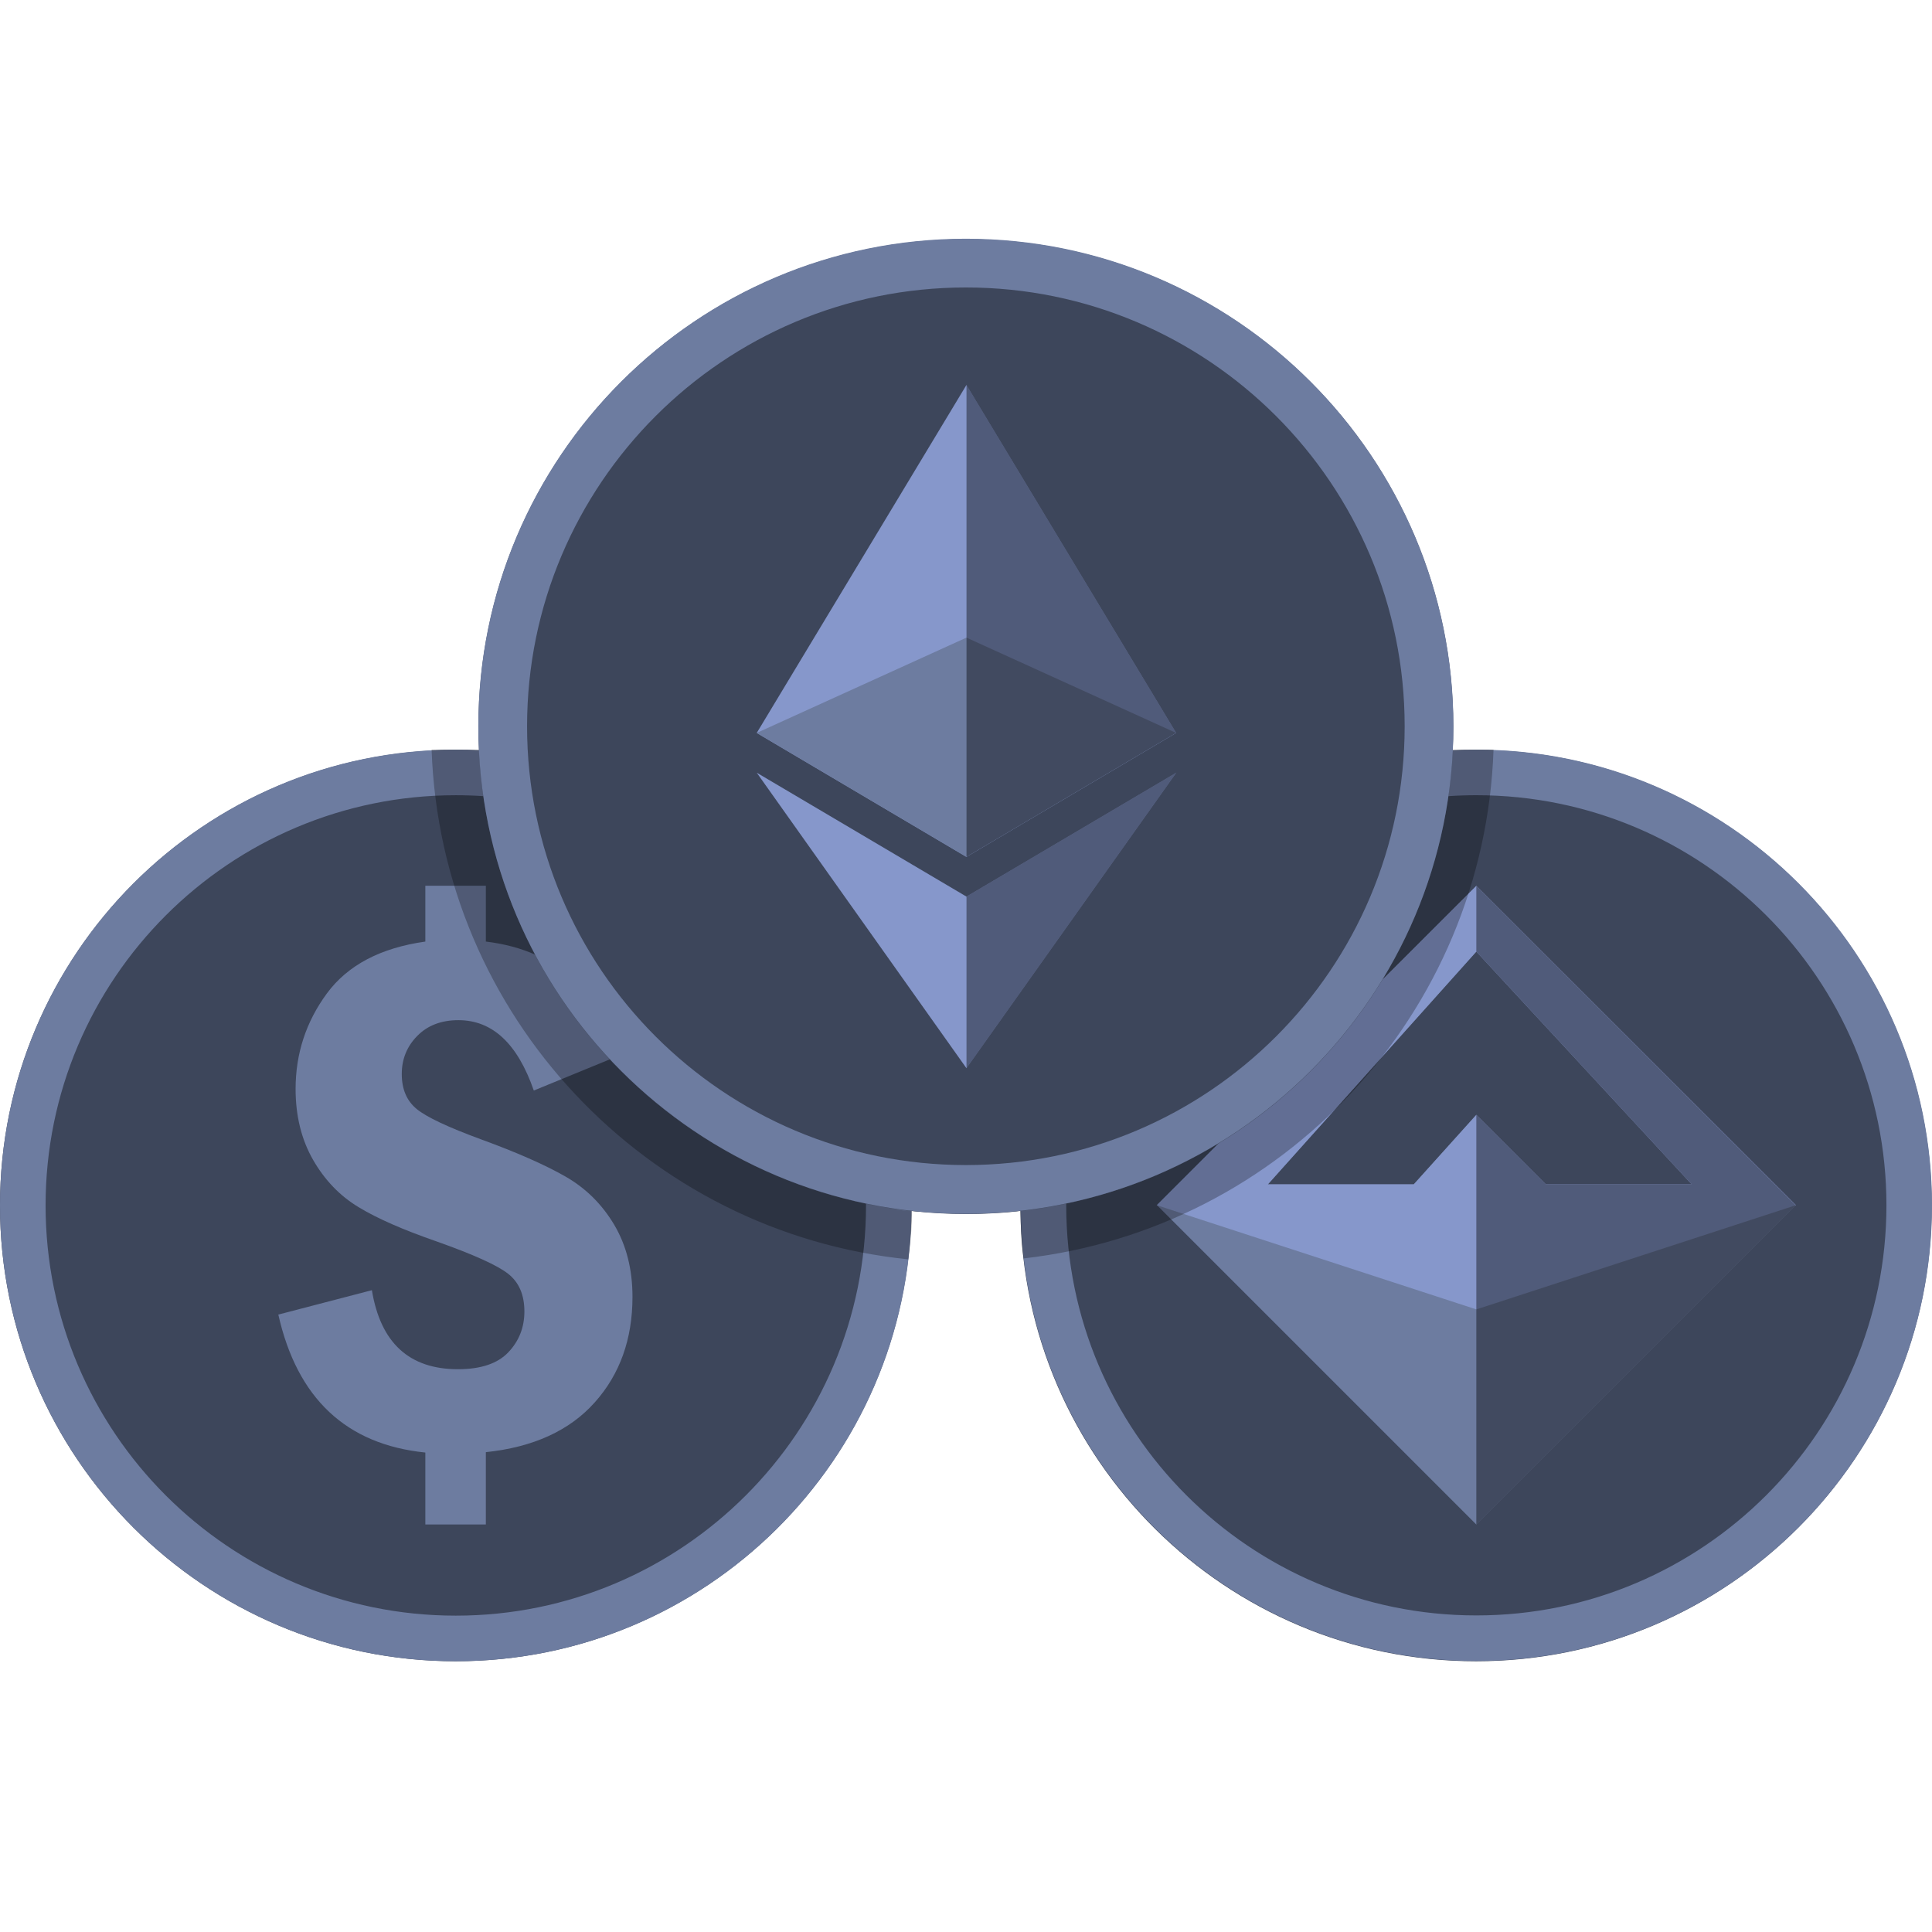
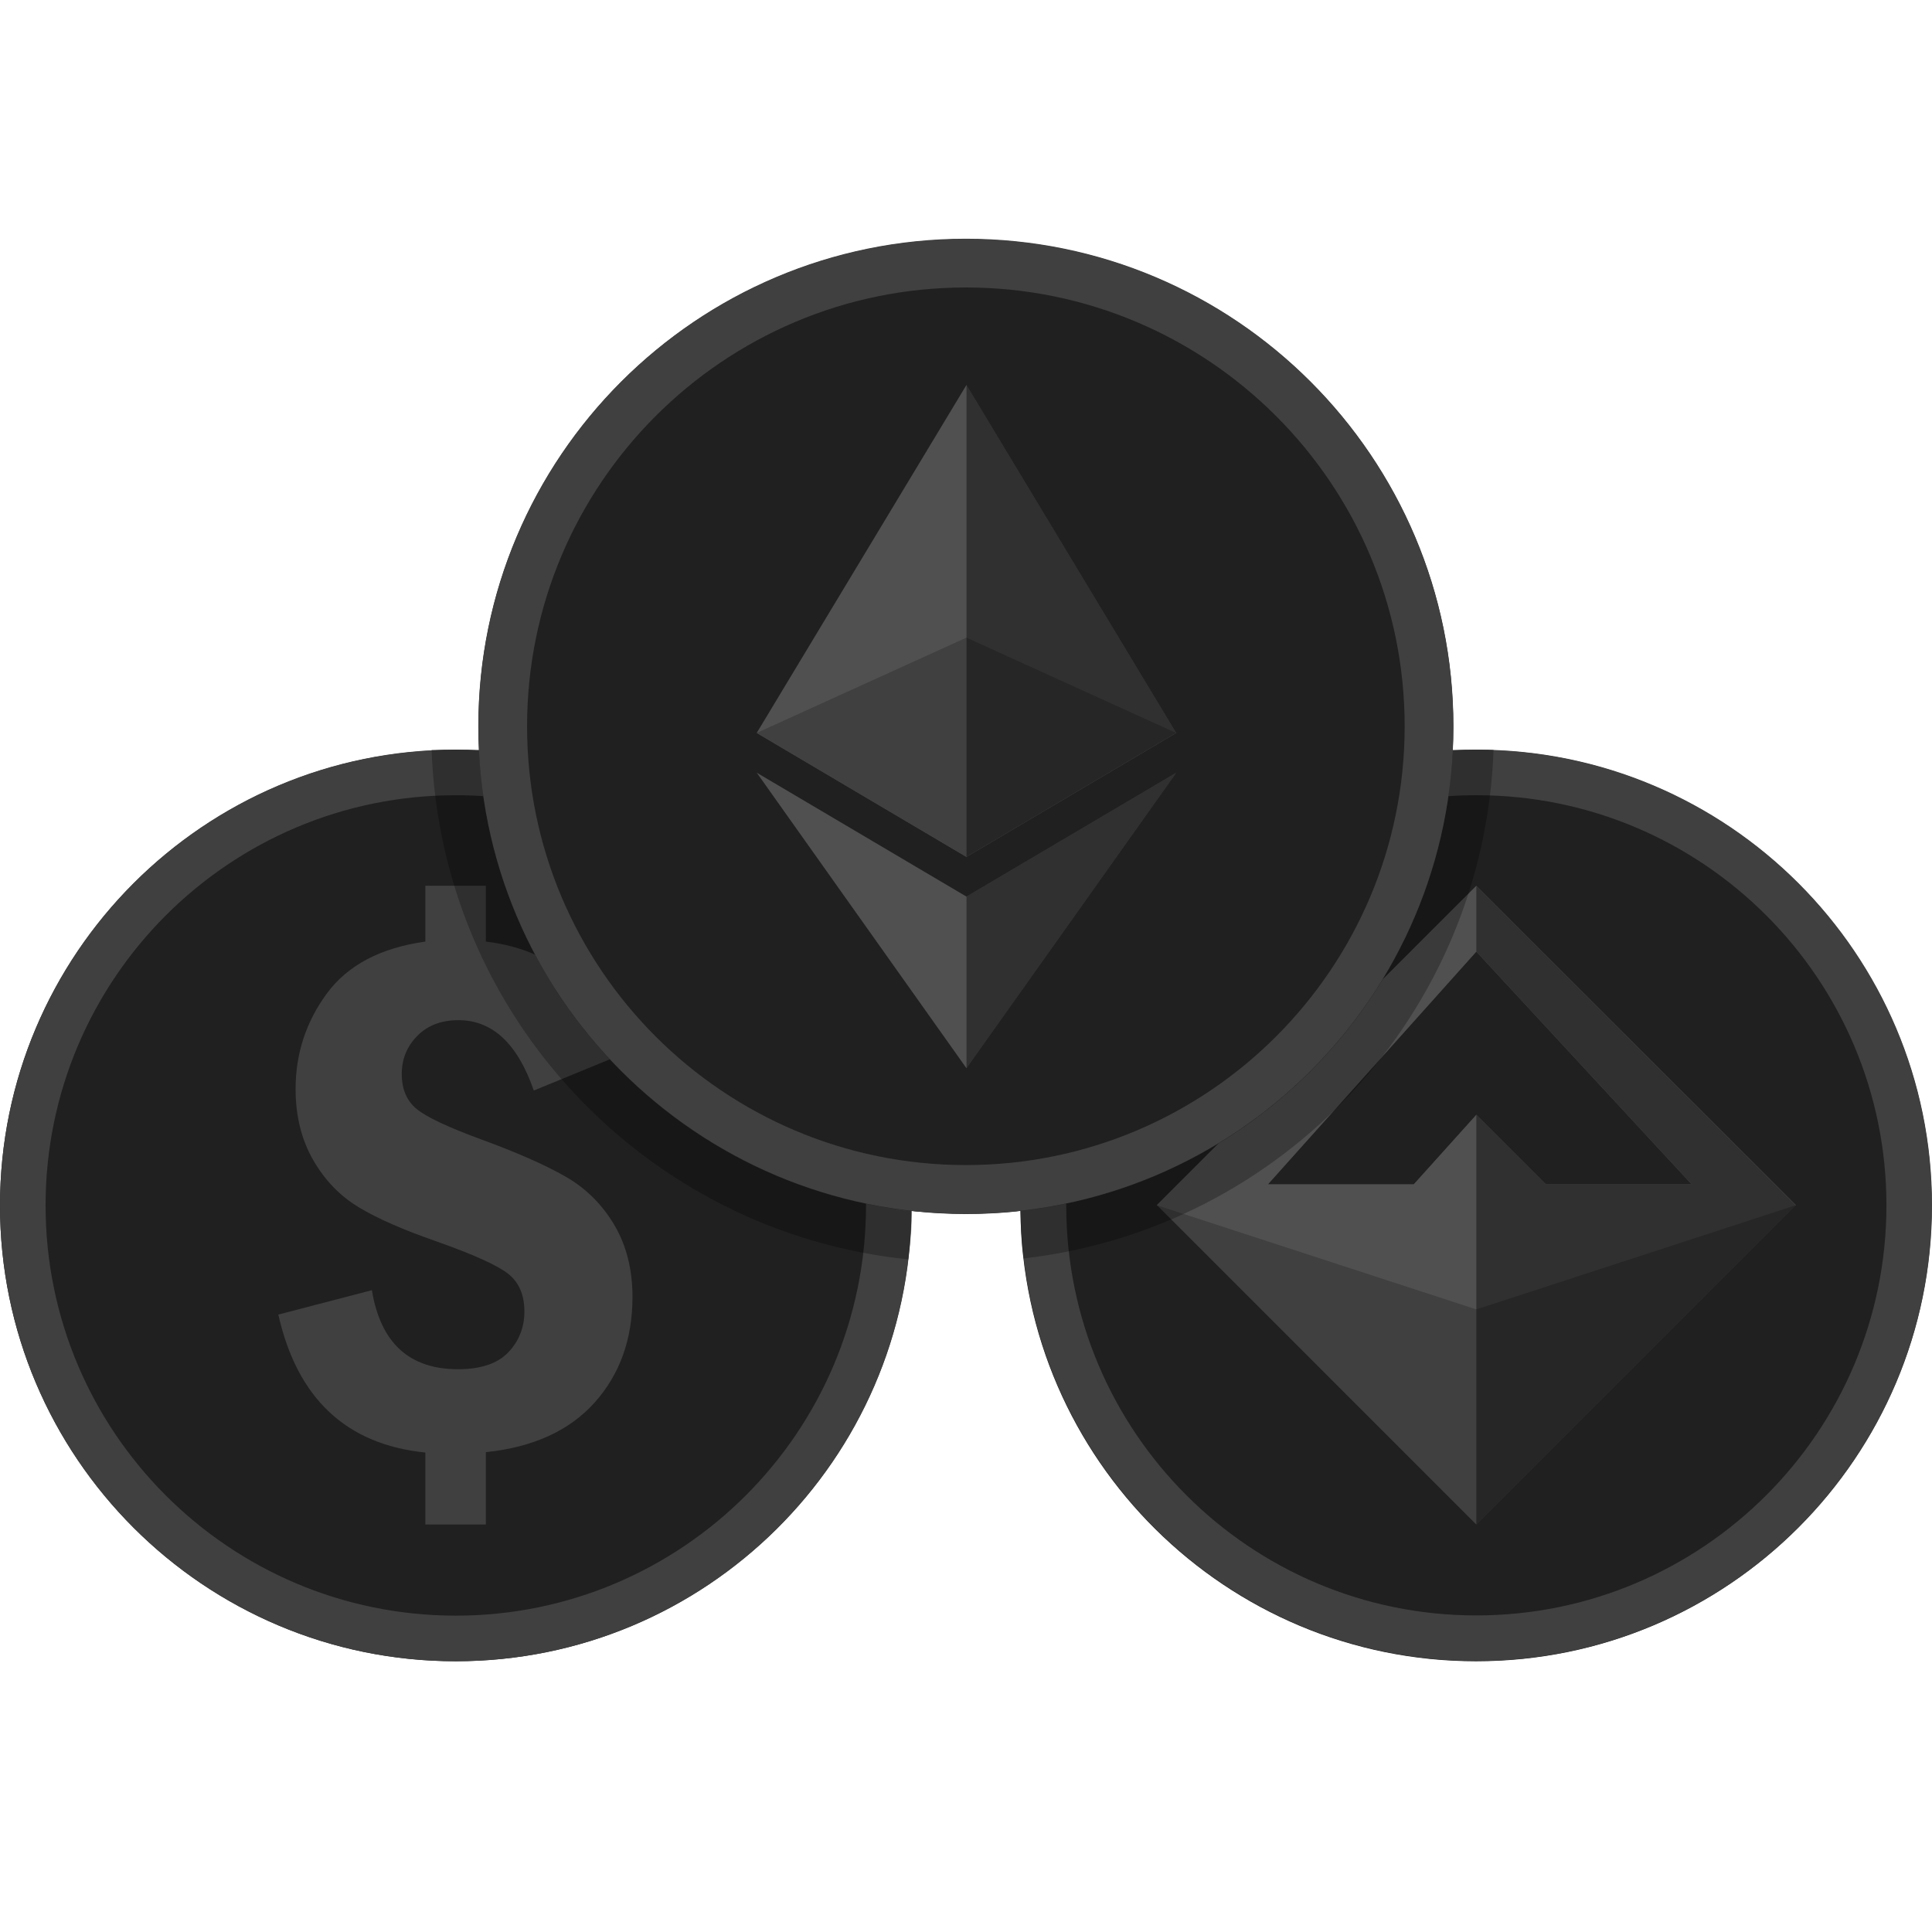
<svg xmlns="http://www.w3.org/2000/svg" width="100%" height="100%" viewBox="0 0 300 300" version="1.1" xml:space="preserve" style="fill-rule:evenodd;clip-rule:evenodd;stroke-linejoin:round;stroke-miterlimit:2;">
  <g transform="matrix(0.64331,0,0,0.64331,-7.3311,90.8362)">
    <g transform="matrix(1.88015,0,0,1.88015,-37.4879,-190.133)">
-       <path d="M142.997,181.411C142.669,213.417 116.583,239.3 84.5,239.3C52.213,239.3 26,213.087 26,180.8C26,148.513 52.213,122.3 84.5,122.3C85.532,122.3 86.557,122.327 87.575,122.38C89.069,153.107 112.796,178.037 142.997,181.411Z" style="fill:rgb(61,70,91);" />
+       <path d="M142.997,181.411C142.669,213.417 116.583,239.3 84.5,239.3C52.213,239.3 26,213.087 26,180.8C26,148.513 52.213,122.3 84.5,122.3C85.532,122.3 86.557,122.327 87.575,122.38C89.069,153.107 112.796,178.037 142.997,181.411Z" style="fill:rgb(32,32,32);" />
    </g>
    <g transform="matrix(1.88015,0,0,1.88015,-37.4879,-219.716)">
-       <path d="M88.373,237.473L80.605,237.473L80.605,228.24C70.443,227.199 64.157,221.289 61.731,210.527L73.743,207.396C74.856,214.162 78.539,217.542 84.793,217.542C87.716,217.542 89.878,216.821 91.256,215.372C92.633,213.922 93.322,212.176 93.322,210.126C93.322,208.004 92.633,206.395 91.256,205.306C89.878,204.209 86.811,202.823 82.063,201.141C77.795,199.66 74.455,198.203 72.053,196.746C69.651,195.304 67.697,193.278 66.199,190.675C64.702,188.065 63.949,185.022 63.949,181.562C63.949,177.022 65.294,172.93 67.969,169.294C70.644,165.667 74.856,163.449 80.605,162.64L80.605,155.473L88.373,155.473L88.373,162.64C90.755,162.926 92.906,163.503 94.827,164.371C97.426,169.239 100.651,173.724 104.394,177.717L94.531,181.763C92.441,175.741 89.222,172.73 84.85,172.73C82.655,172.73 80.894,173.403 79.573,174.748C78.243,176.093 77.579,177.727 77.579,179.641C77.579,181.595 78.219,183.092 79.501,184.141C80.774,185.182 83.521,186.472 87.717,188.017C92.329,189.699 95.949,191.292 98.567,192.79C101.193,194.287 103.284,196.361 104.853,198.996C106.415,201.638 107.199,204.721 107.199,208.253C107.199,213.674 105.582,218.19 102.354,221.802C99.127,225.421 94.467,227.552 88.373,228.192L88.373,237.473Z" style="fill:rgb(109,124,160);fill-rule:nonzero;" />
+       <path d="M88.373,237.473L80.605,237.473L80.605,228.24C70.443,227.199 64.157,221.289 61.731,210.527L73.743,207.396C74.856,214.162 78.539,217.542 84.793,217.542C87.716,217.542 89.878,216.821 91.256,215.372C92.633,213.922 93.322,212.176 93.322,210.126C93.322,208.004 92.633,206.395 91.256,205.306C89.878,204.209 86.811,202.823 82.063,201.141C77.795,199.66 74.455,198.203 72.053,196.746C69.651,195.304 67.697,193.278 66.199,190.675C64.702,188.065 63.949,185.022 63.949,181.562C63.949,177.022 65.294,172.93 67.969,169.294C70.644,165.667 74.856,163.449 80.605,162.64L80.605,155.473L88.373,155.473L88.373,162.64C90.755,162.926 92.906,163.503 94.827,164.371C97.426,169.239 100.651,173.724 104.394,177.717L94.531,181.763C92.441,175.741 89.222,172.73 84.85,172.73C82.655,172.73 80.894,173.403 79.573,174.748C78.243,176.093 77.579,177.727 77.579,179.641C77.579,181.595 78.219,183.092 79.501,184.141C80.774,185.182 83.521,186.472 87.717,188.017C92.329,189.699 95.949,191.292 98.567,192.79C101.193,194.287 103.284,196.361 104.853,198.996C106.415,201.638 107.199,204.721 107.199,208.253C107.199,213.674 105.582,218.19 102.354,221.802C99.127,225.421 94.467,227.552 88.373,228.192L88.373,237.473Z" style="fill:rgb(64,64,64);fill-rule:nonzero;" />
    </g>
    <g transform="matrix(1.88015,0,0,1.88015,-37.4879,-219.716)">
-       <path d="M143.028,197.114C142.706,229.135 116.611,255.031 84.515,255.031C52.22,255.031 26,228.811 26,196.515C26,164.22 52.22,138 84.515,138C85.542,138 86.562,138.026 87.575,138.079C87.672,140.07 87.862,142.037 88.141,143.975C86.943,143.893 85.734,143.852 84.515,143.852C55.449,143.852 31.852,167.449 31.852,196.515C31.852,225.581 55.449,249.179 84.515,249.179C113.581,249.179 137.179,225.581 137.179,196.515L137.178,196.181C139.097,196.582 141.048,196.895 143.028,197.114Z" style="fill:rgb(109,124,160);" />
+       <path d="M143.028,197.114C142.706,229.135 116.611,255.031 84.515,255.031C52.22,255.031 26,228.811 26,196.515C26,164.22 52.22,138 84.515,138C85.542,138 86.562,138.026 87.575,138.079C87.672,140.07 87.862,142.037 88.141,143.975C86.943,143.893 85.734,143.852 84.515,143.852C55.449,143.852 31.852,167.449 31.852,196.515C31.852,225.581 55.449,249.179 84.515,249.179C113.581,249.179 137.179,225.581 137.179,196.515L137.178,196.181C139.097,196.582 141.048,196.895 143.028,197.114Z" style="fill:rgb(64,64,64);" />
    </g>
  </g>
  <g transform="matrix(0.661159,0,-6.71417e-17,0.661159,63.0092,88.5519)">
    <g transform="matrix(1.82939,0,1.85777e-16,1.82939,-142.865,-181.545)">
-       <path d="M212.425,122.38C213.443,122.327 214.468,122.3 215.5,122.3C247.787,122.3 274,148.513 274,180.8C274,213.087 247.787,239.3 215.5,239.3C183.417,239.3 157.331,213.417 157.003,181.411C187.204,178.037 210.931,153.107 212.425,122.38Z" style="fill:rgb(61,70,91);" />
+       <path d="M212.425,122.38C213.443,122.327 214.468,122.3 215.5,122.3C247.787,122.3 274,148.513 274,180.8C274,213.087 247.787,239.3 215.5,239.3C183.417,239.3 157.331,213.417 157.003,181.411C187.204,178.037 210.931,153.107 212.425,122.38Z" style="fill:rgb(32,32,32);" />
    </g>
    <g transform="matrix(5.00439,0,8.88178e-16,5.00439,171.359,69.1069)">
      <g transform="matrix(0.365556,0,-2.77561e-17,0.365556,-62.7896,-55.8382)">
-         <path d="M203.168,167.85L215.534,155.485L256.533,196.485L215.534,237.484L174.534,196.485L182.85,188.169C191.093,183.062 198.062,176.093 203.168,167.85ZM188.772,193.807L207.505,193.807L215.533,184.886L224.454,193.807L243.186,193.807L215.533,163.925L188.772,193.807Z" style="fill:rgb(109,124,160);fill-rule:nonzero;" />
+         <path d="M203.168,167.85L215.534,155.485L256.533,196.485L215.534,237.484L174.534,196.485L182.85,188.169C191.093,183.062 198.062,176.093 203.168,167.85ZM188.772,193.807L207.505,193.807L215.533,184.886L224.454,193.807L243.186,193.807L215.533,163.925L188.772,193.807Z" style="fill:rgb(64,64,64);fill-rule:nonzero;" />
      </g>
      <g transform="matrix(0.365556,0,-2.77561e-17,0.365556,-62.7896,-55.8382)">
-         <path d="M203.188,167.819L215.533,155.484L256.567,196.483L215.533,209.863L174.5,196.483L182.774,188.216C191.06,183.099 198.064,176.101 203.188,167.819ZM188.772,193.807L207.505,193.807L215.533,184.886L224.454,193.807L243.186,193.807L215.533,163.925L188.772,193.807Z" style="fill:rgb(134,151,203);fill-rule:nonzero;" />
+         <path d="M203.188,167.819L215.533,155.484L256.567,196.483L215.533,209.863L174.5,196.483L182.774,188.216C191.06,183.099 198.064,176.101 203.188,167.819ZM188.772,193.807L207.505,193.807L215.533,184.886L224.454,193.807L243.186,193.807L215.533,163.925L188.772,193.807Z" style="fill:rgb(80,80,80);fill-rule:nonzero;" />
      </g>
      <g transform="matrix(0.365556,0,-2.77561e-17,0.365556,-62.7896,-55.8382)">
        <path d="M215.533,163.925L215.533,155.484L256.532,196.483L215.533,237.481L215.533,184.886L224.454,193.807L243.186,193.807L215.533,163.925Z" style="fill-opacity:0.4;" />
      </g>
    </g>
    <g transform="matrix(1.82939,0,1.85777e-16,1.82939,-142.865,-210.329)">
-       <path d="M212.425,138.082C213.454,138.027 214.49,138 215.533,138C247.82,138 274.033,164.213 274.033,196.5C274.033,228.787 247.82,255 215.533,255C183.449,255 157.362,229.115 157.036,197.107C159.015,196.885 160.965,196.571 162.884,196.168L162.883,196.5C162.883,225.558 186.475,249.15 215.533,249.15C244.591,249.15 268.183,225.558 268.183,196.5C268.183,167.442 244.591,143.85 215.533,143.85C214.298,143.85 213.072,143.893 211.859,143.977C212.138,142.039 212.328,140.072 212.425,138.082Z" style="fill:rgb(109,124,160);" />
+       <path d="M212.425,138.082C213.454,138.027 214.49,138 215.533,138C247.82,138 274.033,164.213 274.033,196.5C274.033,228.787 247.82,255 215.533,255C183.449,255 157.362,229.115 157.036,197.107C159.015,196.885 160.965,196.571 162.884,196.168L162.883,196.5C162.883,225.558 186.475,249.15 215.533,249.15C244.591,249.15 268.183,225.558 268.183,196.5C268.183,167.442 244.591,143.85 215.533,143.85C214.298,143.85 213.072,143.893 211.859,143.977C212.138,142.039 212.328,140.072 212.425,138.082Z" style="fill:rgb(64,64,64);" />
    </g>
  </g>
  <path d="M158.951,195.403L158.956,195.352C158.515,193.594 158.462,188.009 158.462,188.009C153.439,188.789 146.079,188.418 141.975,188.096C141.702,188.056 141.583,188.061 141.566,188.062L141.564,188.063L141.517,188.057C137.671,187.625 138.498,187.807 141.423,188.051L141.564,188.063C141.73,189.476 141.323,193.557 141.034,195.549C100.409,191.417 68.462,157.758 67.019,116.399L231.916,116.399C230.485,157.42 199.113,190.83 158.963,195.406L158.951,195.403ZM158.951,195.403L158.95,195.411L158.895,195.411L158.934,195.4L158.951,195.403Z" style="fill-opacity:0.27;" />
  <g transform="matrix(0.757065,-3.95071e-17,3.95071e-17,0.757065,-137.705,-0.785139)">
    <g transform="matrix(4.13664,2.15869e-16,-2.15649e-16,4.13243,167.305,-66.2222)">
-       <ellipse cx="51.417" cy="52.338" rx="24.168" ry="24.192" style="fill:rgb(61,70,91);" />
+       <ellipse cx="51.417" cy="52.338" rx="24.168" ry="24.192" style="fill:rgb(32,32,32);" />
    </g>
    <g transform="matrix(0.336128,2.77821e-17,8.33464e-17,0.336128,337.105,80)">
      <g>
        <g transform="matrix(1,0,0,1,-122,-41.5467)">
-           <path d="M249.962,41.548L377.924,253.867L249.962,329.504L249.962,329.506L122,253.867L249.961,41.55L249.962,41.547L249.962,41.547L249.962,41.547L249.962,41.548Z" style="fill:rgb(134,151,203);fill-rule:nonzero;" />
+           <path d="M249.962,41.548L377.924,253.867L249.962,329.504L249.962,329.506L122,253.867L249.961,41.55L249.962,41.547L249.962,41.547L249.962,41.547L249.962,41.548Z" style="fill:rgb(80,80,80);fill-rule:nonzero;" />
        </g>
        <g transform="matrix(1,0,0,1,-122,-41.5467)">
-           <path d="M249.96,458.448L122,278.132L249.962,353.732L249.962,353.733L378,278.133L249.962,458.453L249.96,458.448Z" style="fill:rgb(134,151,203);fill-rule:nonzero;" />
+           <path d="M249.96,458.448L122,278.132L249.962,353.732L249.962,353.733L378,278.133L249.962,458.453L249.96,458.448Z" style="fill:rgb(80,80,80);fill-rule:nonzero;" />
        </g>
      </g>
      <g transform="matrix(1,0,0,1,-122,-41.5467)">
-         <path d="M122.001,253.867L249.961,329.505L249.961,195.706L122.001,253.867ZM249.962,329.504L377.922,253.867L249.962,195.705L249.962,329.504Z" style="fill:rgb(109,124,160);fill-rule:nonzero;" />
+         <path d="M122.001,253.867L249.961,329.505L249.961,195.706L122.001,253.867ZM249.962,329.504L377.922,253.867L249.962,195.705L249.962,329.504Z" style="fill:rgb(64,64,64);fill-rule:nonzero;" />
      </g>
      <g transform="matrix(1,0,0,1,-122,-41.5467)">
        <path d="M250,458.399L250,353.711L378,278.133L250,458.399ZM377.924,253.867L250,329.482L250,41.61L377.924,253.867Z" style="fill-opacity:0.4;fill-rule:nonzero;" />
      </g>
    </g>
    <g transform="matrix(1,-6.16298e-33,1.66533e-16,1,122.086,8.1582)">
-       <path d="M257.914,41.842C313.106,41.842 357.914,86.65 357.914,141.842C357.914,197.033 313.106,241.842 257.914,241.842C202.723,241.842 157.914,197.033 157.914,141.842C157.914,86.65 202.723,41.842 257.914,41.842ZM257.914,51.842C307.586,51.842 347.914,92.169 347.914,141.842C347.914,191.514 307.586,231.842 257.914,231.842C208.242,231.842 167.914,191.514 167.914,141.842C167.914,92.169 208.242,51.842 257.914,51.842Z" style="fill:rgb(109,124,160);" />
+       <path d="M257.914,41.842C313.106,41.842 357.914,86.65 357.914,141.842C357.914,197.033 313.106,241.842 257.914,241.842C202.723,241.842 157.914,197.033 157.914,141.842C157.914,86.65 202.723,41.842 257.914,41.842ZM257.914,51.842C307.586,51.842 347.914,92.169 347.914,141.842C347.914,191.514 307.586,231.842 257.914,231.842C208.242,231.842 167.914,191.514 167.914,141.842C167.914,92.169 208.242,51.842 257.914,51.842Z" style="fill:rgb(64,64,64);" />
    </g>
  </g>
</svg>
